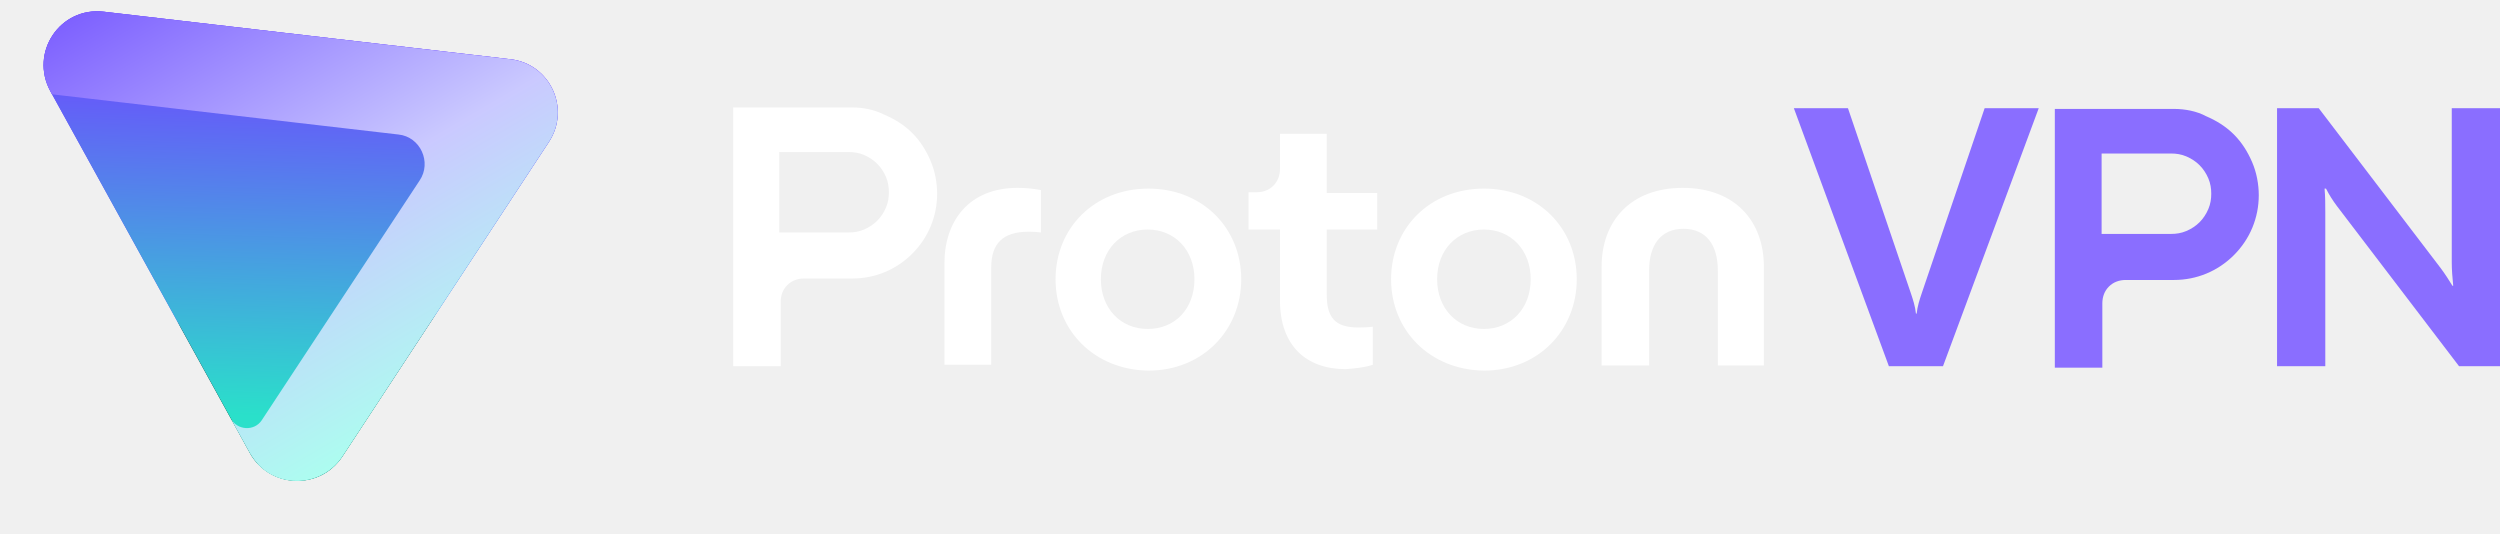
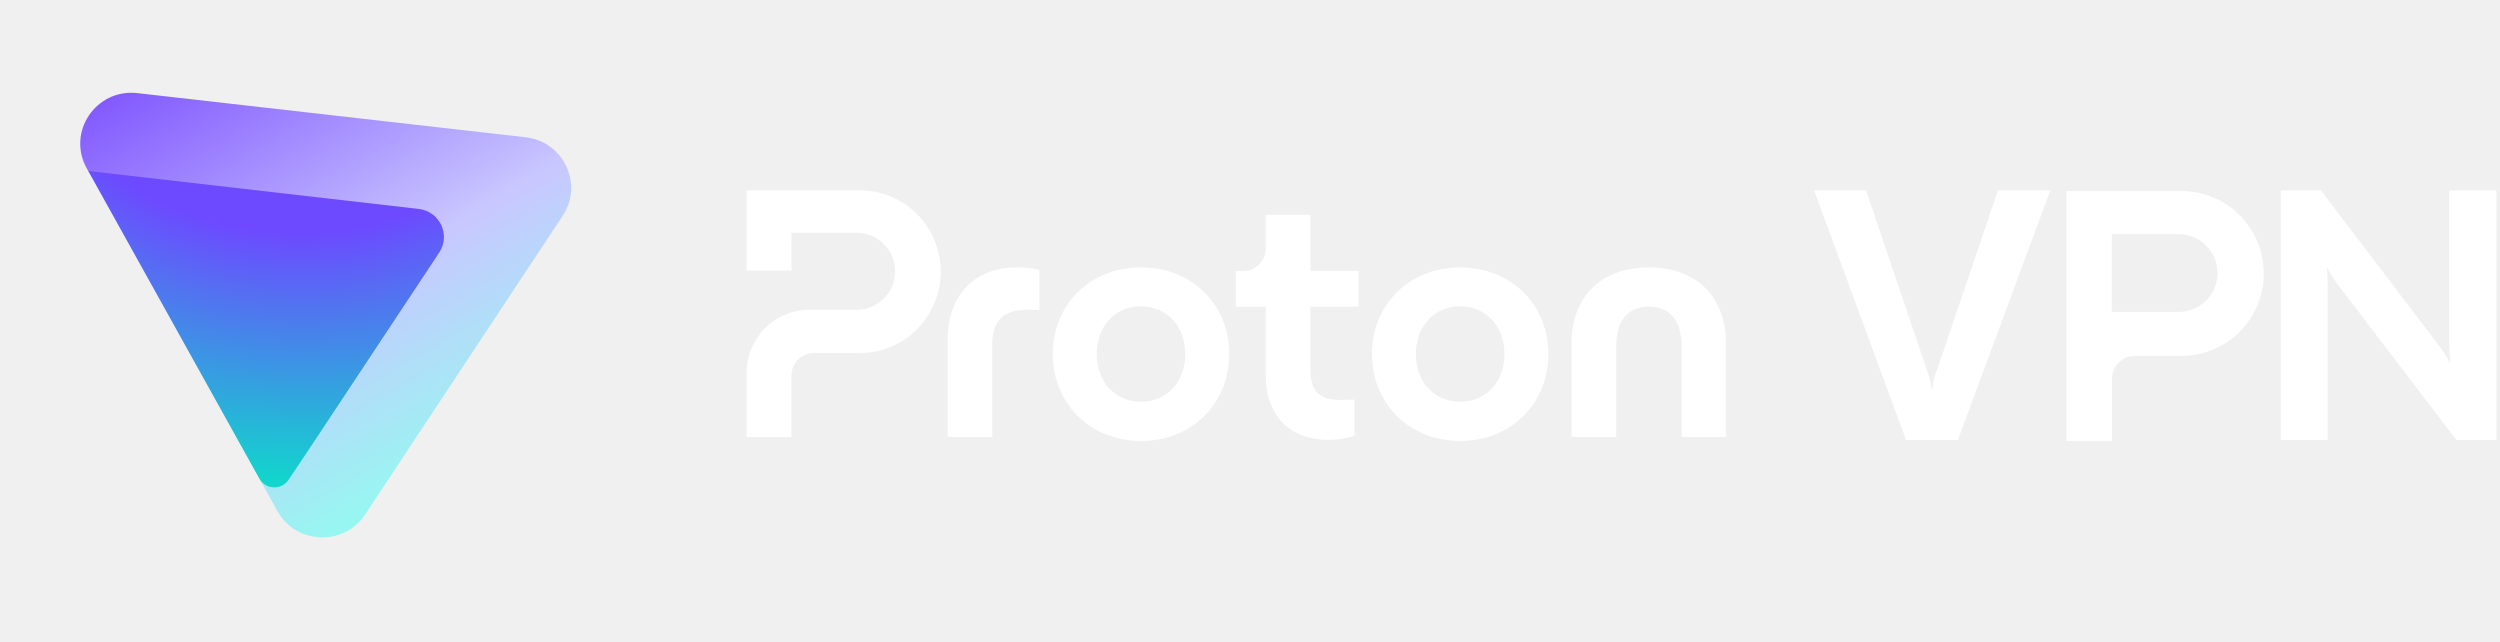
- <svg xmlns="http://www.w3.org/2000/svg" version="1.1" id="Layer_1" x="0px" y="0px" viewBox="0 0 342 73" style="enable-background:new 0 0 342 73;" xml:space="preserve">
-   <style type="text/css">
- 	.st0{fill-rule:evenodd;clip-rule:evenodd;fill:url(#SVGID_1_);}
- 	.st1{fill-rule:evenodd;clip-rule:evenodd;fill:url(#SVGID_00000088816016770773133630000016287344486567758730_);}
- 	.st2{fill-rule:evenodd;clip-rule:evenodd;fill:url(#SVGID_00000025411768470150930370000004519174456653104314_);}
- 	.st3{fill:#8A6EFF;}
- 	.st4{fill:#FFFFFF;}
- </style>
-   <linearGradient id="SVGID_1_" gradientUnits="userSpaceOnUse" x1="39.688" y1="111.097" x2="42.082" y2="29.697" gradientTransform="matrix(1 0 0 -1 0 73.8898)">
-     <stop offset="0.989" style="stop-color:#6D4AFF" />
-     <stop offset="1" style="stop-color:#000000" />
-   </linearGradient>
-   <path class="st0" d="M34.2,62c2.7,4.8,9.5,5.1,12.6,0.5l28.3-43.1c3-4.6,0.1-10.7-5.3-11.3L14.2,1.6C8.2,0.9,4,7.2,6.9,12.5L34.2,62  z" />
-   <linearGradient id="SVGID_00000165942657295412907970000003123644199925160585_" gradientUnits="userSpaceOnUse" x1="41.271" y1="66.067" x2="39.756" y2="16.821" gradientTransform="matrix(1 0 0 -1 0 73.8898)">
-     <stop offset="0" style="stop-color:#6D4AFF" />
-     <stop offset="1" style="stop-color:#2AE0CA" />
-   </linearGradient>
-   <path style="fill-rule:evenodd;clip-rule:evenodd;fill:url(#SVGID_00000165942657295412907970000003123644199925160585_);" d="  M34.2,62c2.7,4.8,9.5,5.1,12.6,0.5l28.3-43.1c3-4.6,0.1-10.7-5.3-11.3L14.2,1.6C8.2,0.9,4,7.2,6.9,12.5L34.2,62z" />
-   <linearGradient id="SVGID_00000138575688821285677740000006003554852807669643_" gradientUnits="userSpaceOnUse" x1="67.99" y1="14.473" x2="23.877" y2="89.91" gradientTransform="matrix(1 0 0 -1 0 73.8898)">
-     <stop offset="6.601250e-02" style="stop-color:#ABFFEF" />
-     <stop offset="0.45" style="stop-color:#CAC9FF" />
-     <stop offset="1" style="stop-color:#6D4AFF" />
-   </linearGradient>
-   <path style="fill-rule:evenodd;clip-rule:evenodd;fill:url(#SVGID_00000138575688821285677740000006003554852807669643_);" d="  M38.3,53.7l-2.5,3.8c-1,1.5-3.3,1.4-4.2-0.2l2.6,4.7c0.5,0.8,1,1.5,1.7,2.1l0,0c3.2,2.7,8.3,2.2,10.9-1.6l28.3-43.1  c3-4.6,0.1-10.7-5.3-11.3L14.2,1.6C8.2,0.9,4,7.2,6.9,12.5l0.2,0.4l47.4,5.5c3,0.3,4.6,3.8,2.9,6.3L38.3,53.7z" />
-   <path class="st3" d="M297.4,14.9h-16.3v35.4h6.5v-8.8c0-0.9,0.3-1.7,0.9-2.3c0.6-0.6,1.4-0.9,2.3-0.9h6.6c3.1,0,6-1.2,8.2-3.4  c2.2-2.2,3.4-5.1,3.4-8.2c0-1.5-0.3-3.1-0.9-4.5s-1.4-2.7-2.5-3.8c-1.1-1.1-2.4-1.9-3.8-2.5C300.5,15.2,298.9,14.9,297.4,14.9  L297.4,14.9z M302.5,26.5c0,0.7-0.1,1.4-0.4,2.1c-0.3,0.7-0.7,1.3-1.2,1.8s-1.1,0.9-1.8,1.2c-0.7,0.3-1.4,0.4-2.1,0.4h-9.5V21h9.5  c0.7,0,1.4,0.1,2.1,0.4c0.7,0.3,1.3,0.7,1.8,1.2c0.5,0.5,0.9,1.1,1.2,1.8C302.4,25.1,302.5,25.8,302.5,26.5L302.5,26.5z" />
-   <path class="st3" d="M258.4,50.1l-13-35.3h7.4l8.6,25.3c0.3,0.9,0.6,1.8,0.7,2.8h0.1c0.1-1,0.4-1.9,0.7-2.8l8.6-25.3h7.4l-13.1,35.3  H258.4z" />
-   <path class="st3" d="M311.5,50.1V14.8h5.7l16.7,21.9c0.6,0.8,1.1,1.6,1.6,2.4h0.1c-0.1-1.1-0.2-2.1-0.2-3.2V14.8h6.7v35.3h-5.7  l-16.7-21.9c-0.6-0.8-1.1-1.6-1.5-2.4H318c0.1,1.1,0.1,2.1,0.1,3.2v21.1H311.5z" />
-   <path class="st4" d="M116.6,14.7h-16.3v35.4h6.5v-8.8c0-0.9,0.3-1.7,0.9-2.3c0.6-0.6,1.4-0.9,2.3-0.9h6.6c3.1,0,6-1.2,8.2-3.4  c2.2-2.2,3.4-5.1,3.4-8.2c0-1.5-0.3-3.1-0.9-4.5s-1.4-2.7-2.5-3.8c-1.1-1.1-2.4-1.9-3.8-2.5C119.6,15,118.1,14.7,116.6,14.7  L116.6,14.7z M121.6,26.3c0,0.7-0.1,1.4-0.4,2.1c-0.3,0.7-0.7,1.3-1.2,1.8s-1.1,0.9-1.8,1.2c-0.7,0.3-1.4,0.4-2.1,0.4h-9.5v-11h9.5  c0.7,0,1.4,0.1,2.1,0.4c0.7,0.3,1.3,0.7,1.8,1.2c0.5,0.5,0.9,1.1,1.2,1.8C121.5,24.9,121.6,25.6,121.6,26.3L121.6,26.3z" />
-   <path class="st4" d="M129.2,50.1V36c0-5.7,3.3-10.3,10-10.3c1.1,0,2.1,0.1,3.2,0.3v5.8c-0.8-0.1-1.5-0.1-1.7-0.1  c-3.5,0-5.1,1.6-5.1,4.9v13.3H129.2z" />
-   <path class="st4" d="M144.4,38.2c0-7,5.3-12.4,12.7-12.4c7.4,0,12.7,5.4,12.7,12.4c0,7-5.3,12.5-12.7,12.5  C149.7,50.6,144.4,45.2,144.4,38.2z M163.4,38.2c0-4-2.7-6.8-6.4-6.8c-3.7,0-6.4,2.8-6.4,6.8c0,4,2.7,6.8,6.4,6.8  C160.8,45,163.4,42.2,163.4,38.2L163.4,38.2z" />
-   <path class="st4" d="M188.4,31.4h-6.9v8.9c0,3.1,1.1,4.5,4.3,4.5c0.3,0,1.1,0,2-0.1v5.2c-1.2,0.4-2.5,0.5-3.7,0.6  c-5.4,0-9-3.2-9-9.4v-9.7h-4.3v-5.1h1.1c0.9,0,1.7-0.3,2.3-0.9c0.6-0.6,0.9-1.4,0.9-2.3v-4.8h6.4v8.1h6.9V31.4z" />
-   <path class="st4" d="M190.3,38.2c0-7,5.3-12.4,12.7-12.4c7.4,0,12.7,5.4,12.7,12.4c0,7-5.3,12.5-12.7,12.5  C195.6,50.6,190.3,45.2,190.3,38.2z M209.4,38.2c0-4-2.7-6.8-6.4-6.8c-3.7,0-6.4,2.8-6.4,6.8c0,4,2.7,6.8,6.4,6.8  C206.7,45,209.4,42.2,209.4,38.2z" />
-   <path class="st4" d="M219.1,50.1V36.5c0-6.3,4-10.8,11.1-10.8c7.1,0,11.1,4.5,11.1,10.8V50H235v-13c0-3.5-1.6-5.7-4.7-5.7  c-3.1,0-4.7,2.2-4.7,5.7v13H219.1z" />
+ <svg xmlns="http://www.w3.org/2000/svg" width="187" height="48" viewBox="0 0 187 48" fill="none">
+   <path d="M163.185 14.292H154.565V32.983H157.979V28.33C157.979 27.878 158.158 27.441 158.48 27.122C158.799 26.803 159.235 26.621 159.687 26.621H163.185C164.816 26.621 166.379 25.971 167.529 24.82C168.682 23.666 169.327 22.101 169.327 20.471C169.331 19.663 169.175 18.857 168.868 18.109C168.561 17.361 168.109 16.677 167.536 16.104C166.963 15.53 166.288 15.074 165.541 14.763C164.797 14.451 163.996 14.292 163.185 14.292ZM165.875 20.422C165.875 20.806 165.799 21.186 165.651 21.539C165.503 21.892 165.29 22.215 165.017 22.485C164.748 22.754 164.425 22.971 164.072 23.115C163.72 23.263 163.34 23.335 162.957 23.335H157.964V17.513H162.957C163.34 17.513 163.72 17.589 164.076 17.737C164.429 17.885 164.751 18.102 165.021 18.371C165.29 18.645 165.506 18.967 165.651 19.321C165.795 19.678 165.871 20.058 165.867 20.441L165.875 20.422Z" fill="white" />
+   <path d="M142.572 32.914L135.693 14.239H139.579L144.105 27.605C144.283 28.083 144.412 28.577 144.488 29.082H144.526C144.583 28.573 144.712 28.076 144.909 27.605L149.45 14.239H153.362L146.449 32.914H142.572Z" fill="white" />
+   <path d="M170.606 32.914V14.235H173.599L182.409 25.819C182.727 26.218 183 26.647 183.232 27.103H183.285C183.224 26.541 183.198 25.975 183.202 25.409V14.235H186.73V32.91H183.736L174.9 21.326C174.589 20.923 174.316 20.494 174.081 20.042H174.05C174.1 20.604 174.119 21.17 174.107 21.736V32.91H170.606V32.914Z" fill="white" />
+   <path d="M55.841 27.883V32.69H59.197V28.093C59.197 27.647 59.372 27.216 59.689 26.901C60.003 26.586 60.431 26.406 60.875 26.406H64.317C65.921 26.406 67.461 25.765 68.595 24.621C69.729 23.481 70.367 21.933 70.367 20.32C70.367 18.708 69.729 17.159 68.595 16.016C67.461 14.876 65.921 14.235 64.314 14.235H55.841V20.241H59.197V17.41H64.09C64.851 17.41 65.578 17.714 66.115 18.254C66.652 18.794 66.954 19.525 66.954 20.29C66.954 21.055 66.652 21.786 66.115 22.326C65.578 22.866 64.851 23.17 64.09 23.17H60.536C59.92 23.17 59.309 23.29 58.742 23.53C58.171 23.766 57.657 24.115 57.22 24.553C56.784 24.992 56.441 25.513 56.202 26.083C55.964 26.65 55.841 27.265 55.841 27.883Z" fill="white" />
+   <path d="M70.885 32.69V25.367C70.885 22.379 72.619 20.002 76.091 20.002C76.647 19.994 77.203 20.054 77.747 20.185V23.196C77.352 23.17 77.012 23.17 76.852 23.17C75.013 23.17 74.223 24.017 74.223 25.735V32.69H70.885Z" fill="white" />
+   <path d="M78.746 26.481C78.746 22.806 81.506 20.005 85.347 20.005C89.189 20.005 91.948 22.806 91.948 26.481C91.948 30.155 89.189 32.983 85.347 32.983C81.506 32.983 78.746 30.152 78.746 26.481ZM88.659 26.481C88.659 24.392 87.264 22.911 85.347 22.911C83.427 22.911 82.036 24.389 82.036 26.481C82.036 28.596 83.43 30.05 85.347 30.05C87.268 30.05 88.659 28.592 88.659 26.481Z" fill="white" />
+   <path d="M102.622 26.481C102.622 22.806 105.382 20.005 109.223 20.005C113.061 20.005 115.82 22.806 115.82 26.481C115.82 30.155 113.061 32.983 109.223 32.983C105.382 32.983 102.622 30.152 102.622 26.481ZM112.531 26.481C112.531 24.392 111.136 22.911 109.219 22.911C107.302 22.911 105.908 24.389 105.908 26.481C105.908 28.596 107.302 30.05 109.219 30.05C111.136 30.05 112.531 28.592 112.531 26.481Z" fill="white" />
+   <path d="M117.555 32.69V25.634C117.555 22.356 119.632 20.002 123.339 20.002C127.02 20.002 129.097 22.353 129.097 25.634V32.69H125.785V25.896C125.785 24.074 124.969 22.934 123.339 22.934C121.709 22.934 120.892 24.07 120.892 25.896V32.69H117.555Z" fill="white" />
+   <path d="M101.623 22.937H98.02V27.564C98.02 29.177 98.598 29.915 100.254 29.915C100.41 29.915 100.806 29.915 101.306 29.889V32.611C100.623 32.795 100.019 32.904 99.359 32.904C96.573 32.904 94.678 31.213 94.678 28.014V22.937H92.441V20.268H93C93.22 20.268 93.44 20.223 93.642 20.14C93.847 20.054 94.029 19.93 94.186 19.773C94.343 19.615 94.466 19.431 94.552 19.225C94.637 19.019 94.678 18.802 94.678 18.58V16.064H98.016V20.268H101.619V22.937H101.623Z" fill="white" />
+   <path fill-rule="evenodd" clip-rule="evenodd" d="M20.751 38.231C22.147 40.74 25.731 40.876 27.316 38.48L42.092 16.138C43.658 13.768 42.159 10.592 39.322 10.269L10.28 6.965C7.184 6.612 4.979 9.877 6.485 12.585L6.603 12.796L19.562 21.675L19.404 35.801L20.751 38.231Z" fill="url(#paint0_linear_1559_542)" />
+   <path d="M21.584 35.891L22.895 33.935L32.855 18.889C33.726 17.574 32.895 15.809 31.32 15.628L6.6 12.79L19.405 35.811C19.873 36.635 21.054 36.68 21.584 35.891Z" fill="url(#paint1_radial_1559_542)" />
+   <defs>
+     <linearGradient id="paint0_linear_1559_542" x1="39.21" y1="38.23" x2="15.579" y2="-2.521" gradientUnits="userSpaceOnUse">
+       <stop offset="0.066" stop-color="#8EFFEE" />
+       <stop offset="0.45" stop-color="#C9C7FF" />
+       <stop offset="1" stop-color="#7341FF" />
+     </linearGradient>
+     <radialGradient id="paint1_radial_1559_542" cx="0" cy="0" r="1" gradientUnits="userSpaceOnUse" gradientTransform="translate(21.6177 2.25143) rotate(93.7553) scale(37.4954 48.3543)">
+       <stop offset="0.403" stop-color="#6D4AFF" />
+       <stop offset="0.994" stop-color="#00F0C3" />
+     </radialGradient>
+   </defs>
</svg>
